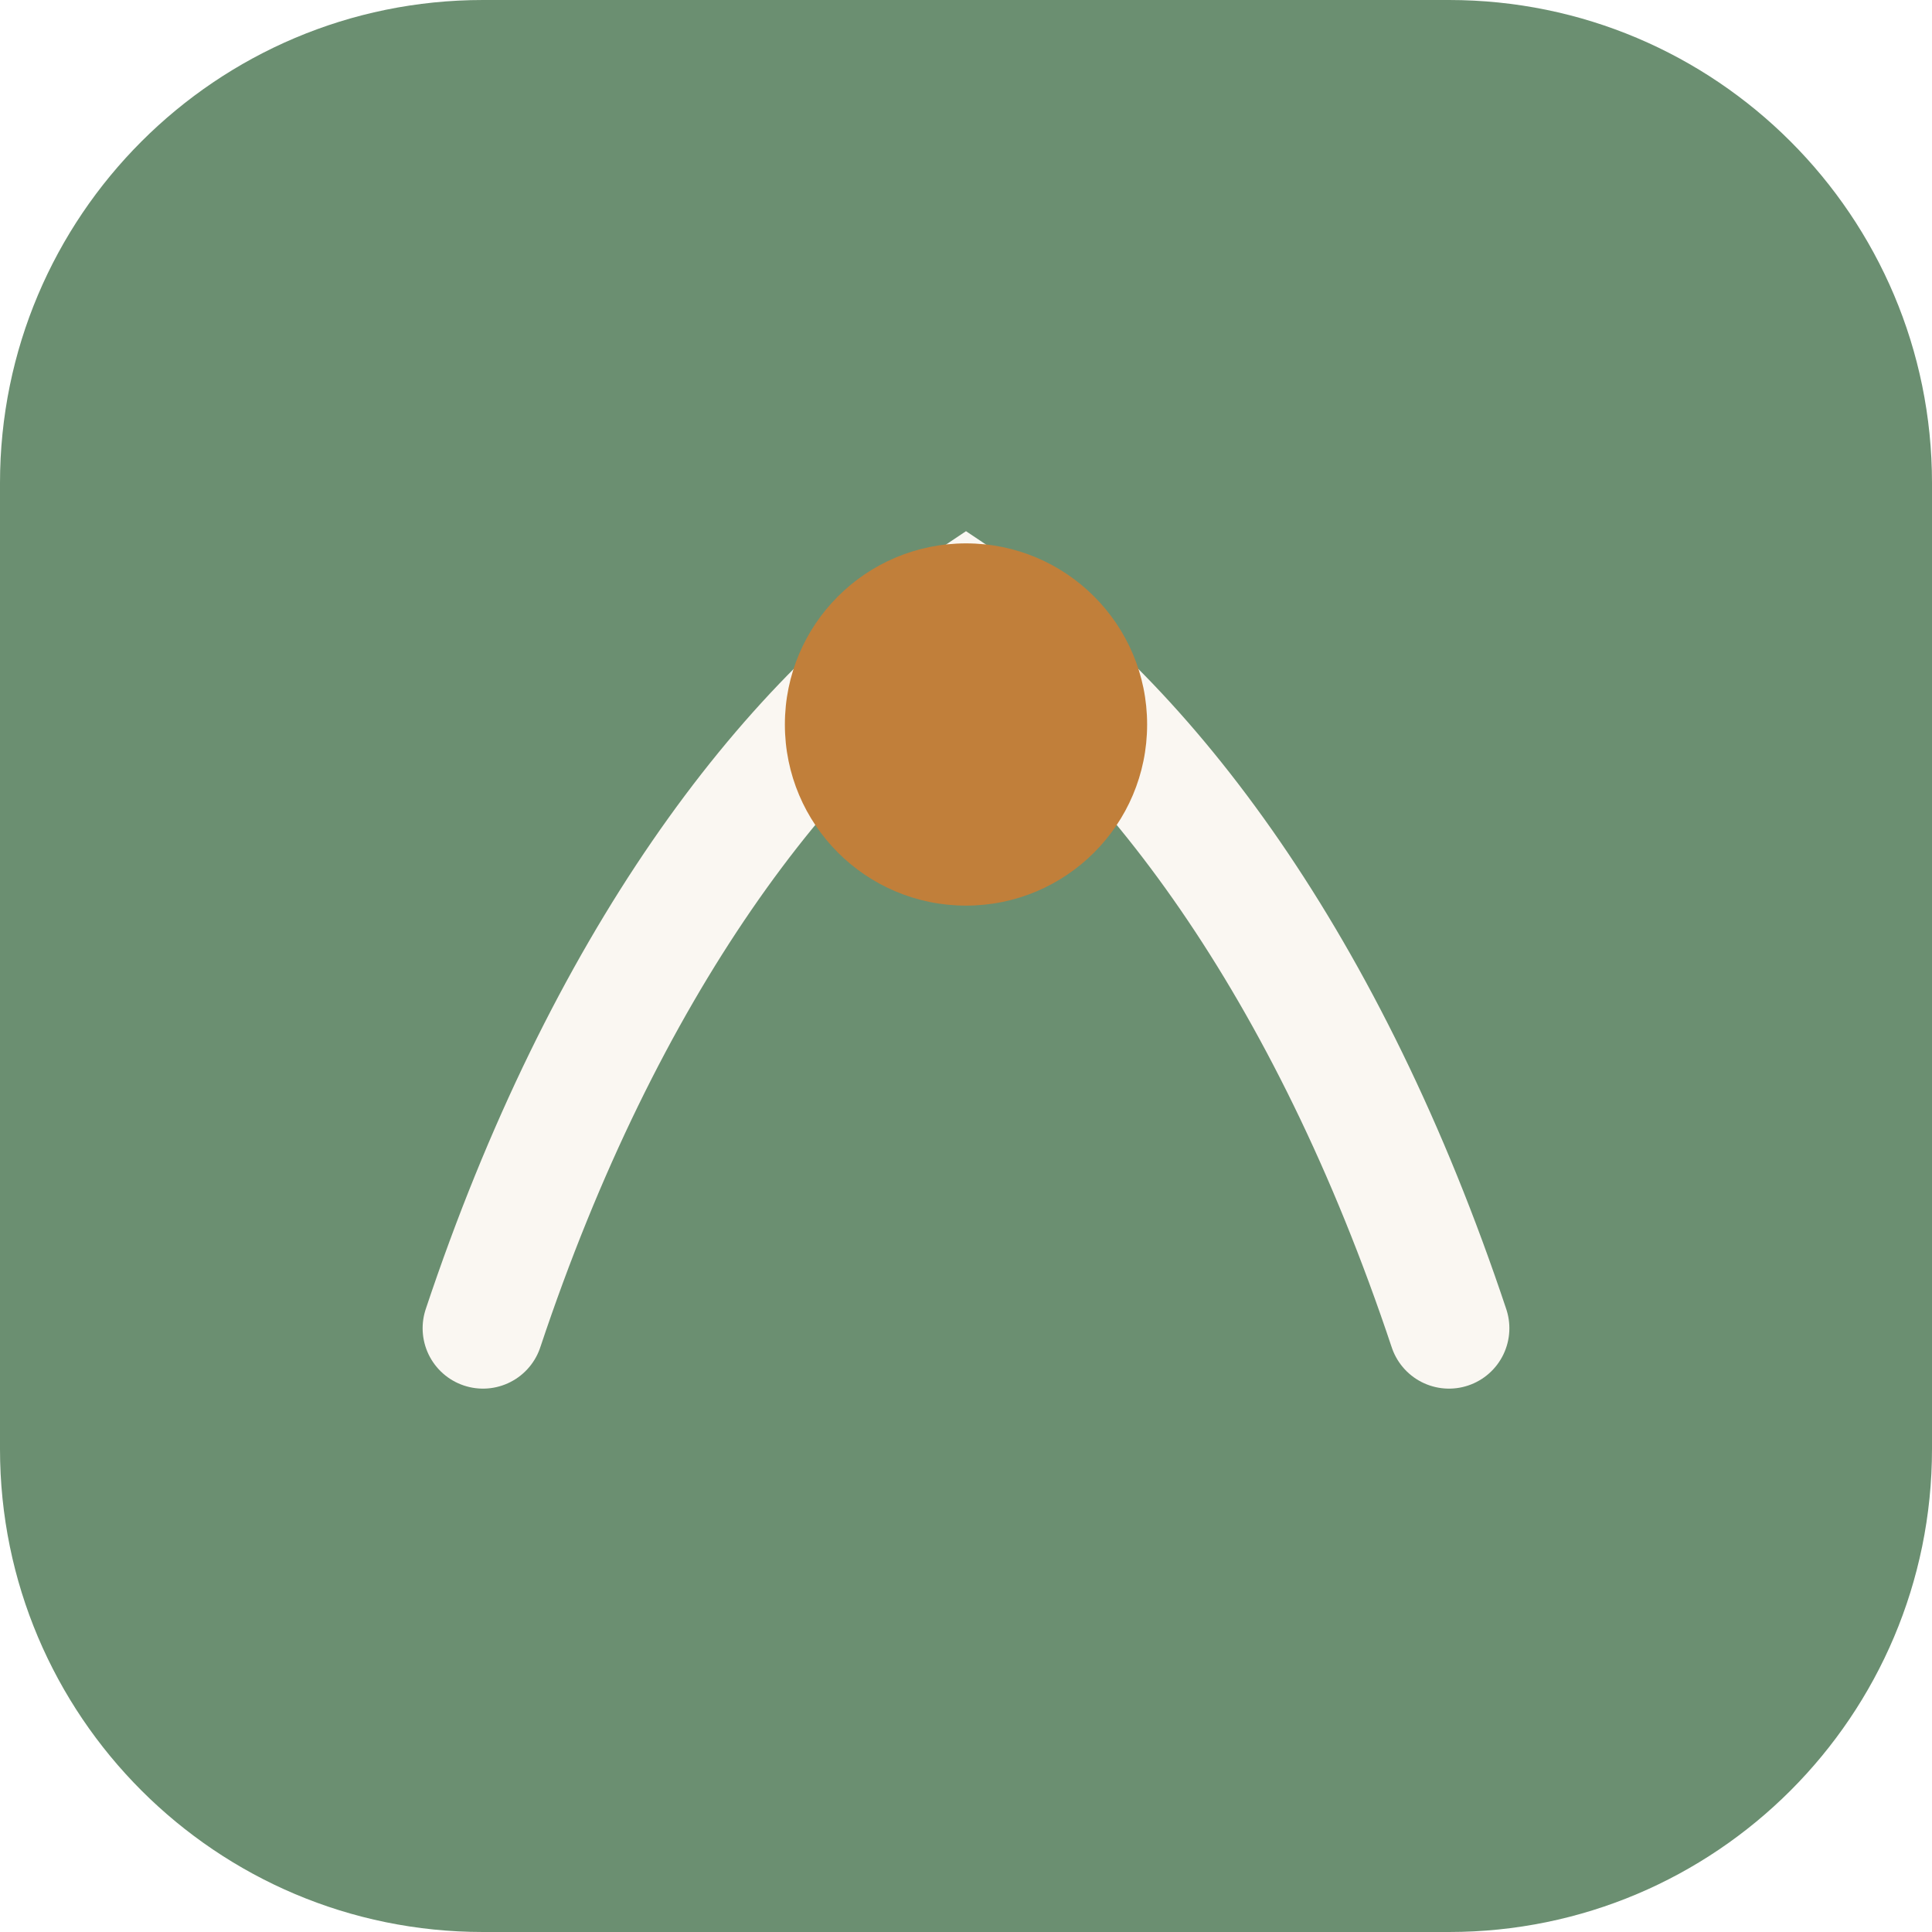
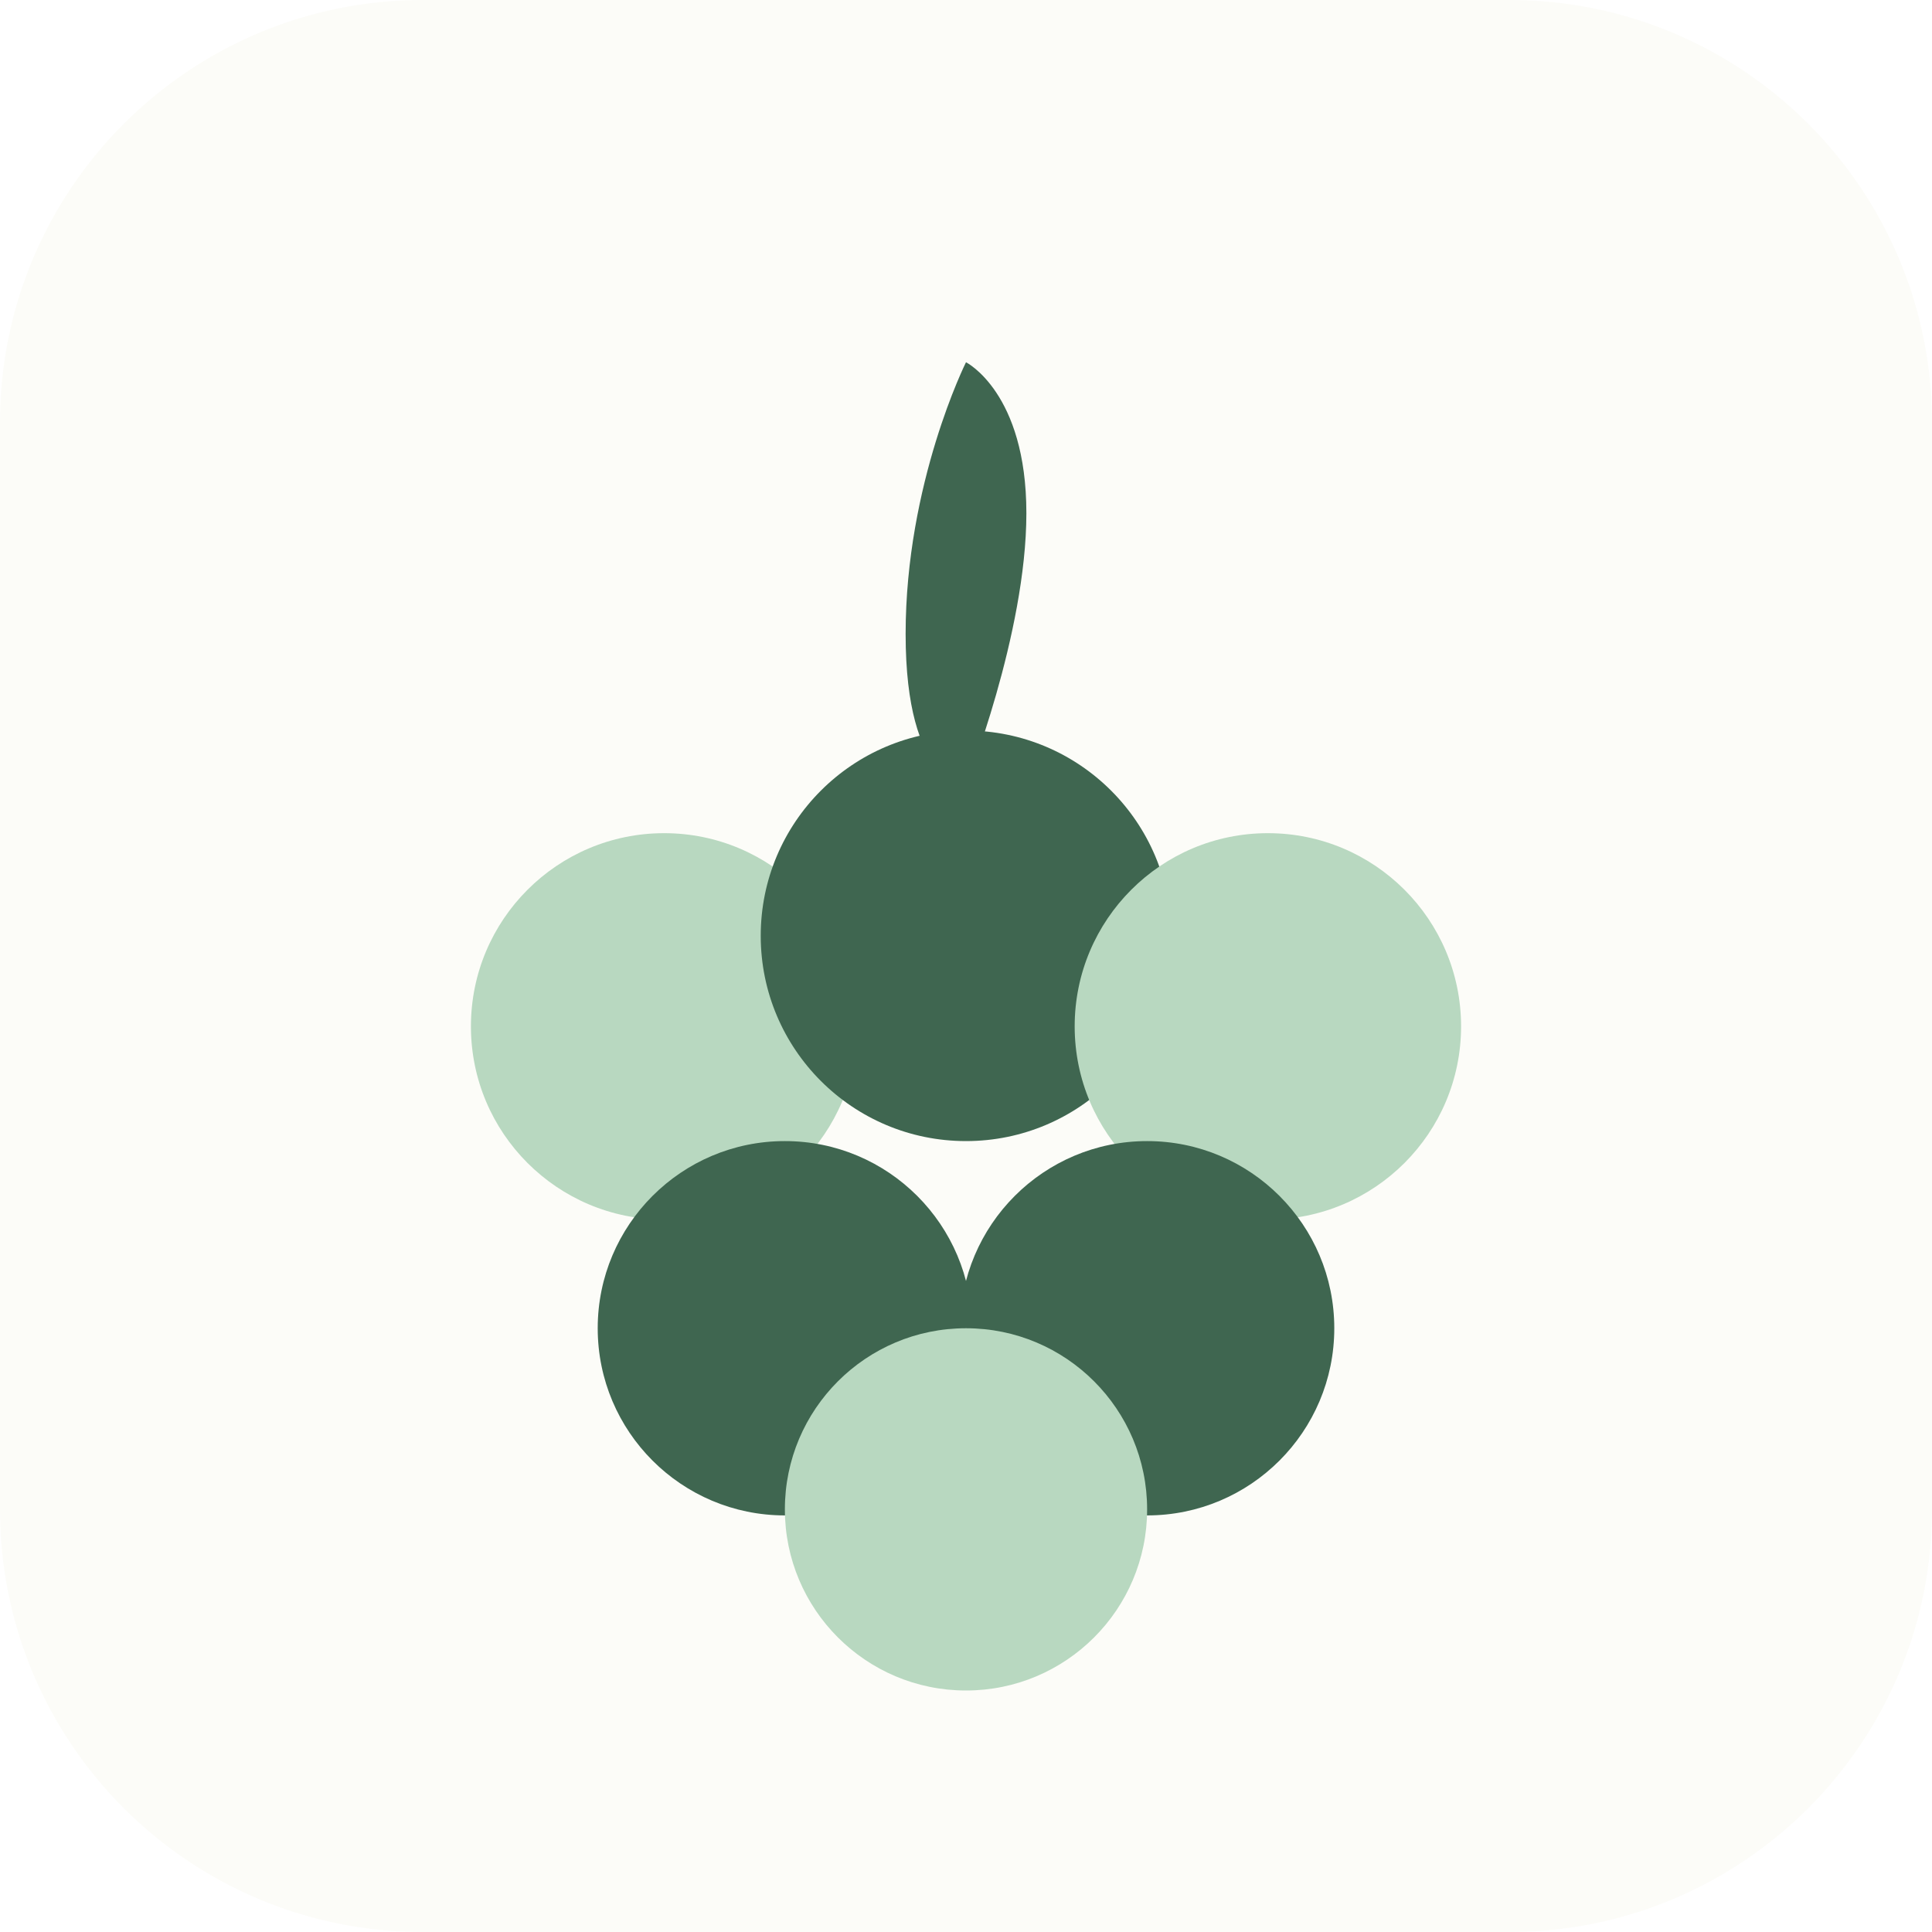
<svg xmlns="http://www.w3.org/2000/svg" viewBox="0 0 32 32" fill="none">
-   <rect width="32" height="32" rx="8" fill="#6b8f71" />
-   <path d="M8 22c2-6 5-10 8-12 3 2 6 6 8 12" stroke="#faf7f2" stroke-width="2" stroke-linecap="round" />
-   <circle cx="16" cy="12" r="3" fill="#c17f3a" />
+   <rect width="32" height="32" rx="7" fill="#fcfcf8" />
+   <path d="M16 6c0 0-1 2-1 4.5S16 13 16 13s1-2.5 1-4.5S16 6 16 6z" fill="#3f6650" />
+   <circle cx="11" cy="17" r="3.2" fill="#b8d8c0" />
+   <circle cx="16" cy="15.5" r="3.4" fill="#3f6650" />
+   <circle cx="21" cy="17" r="3.2" fill="#b8d8c0" />
+   <circle cx="13" cy="22" r="3.1" fill="#3f6650" />
+   <circle cx="19" cy="22" r="3.1" fill="#3f6650" />
+   <circle cx="16" cy="25" r="3" fill="#b8d8c0" />
</svg>
